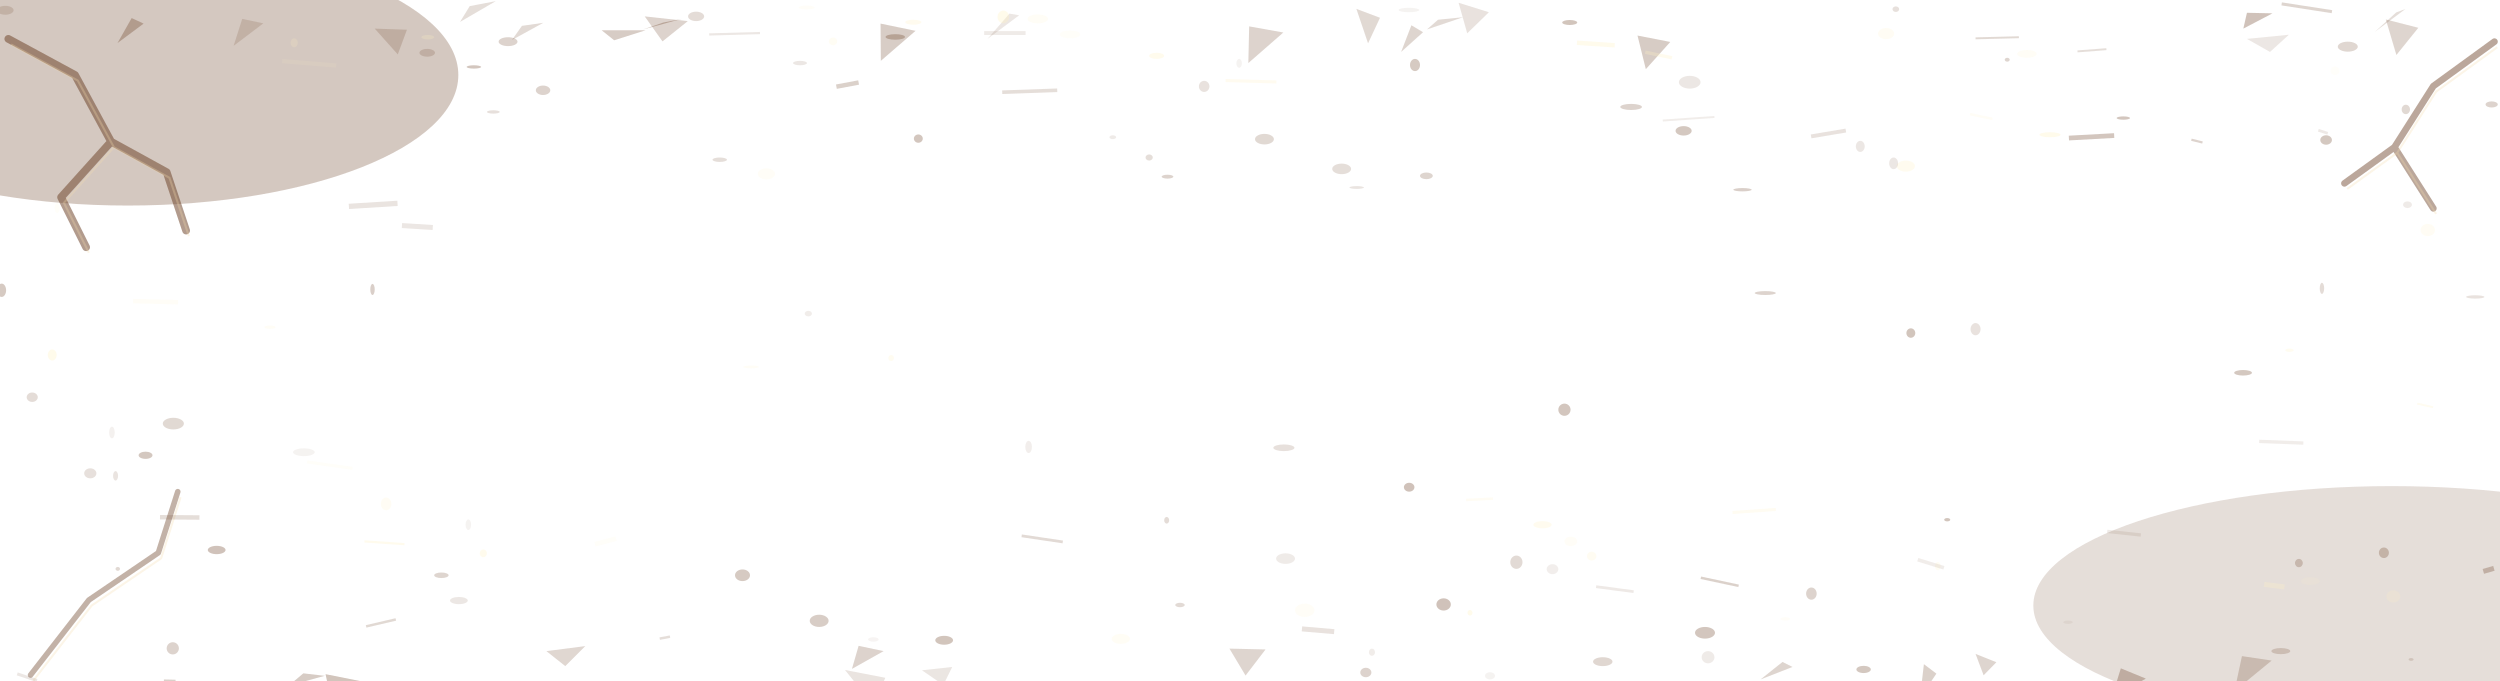
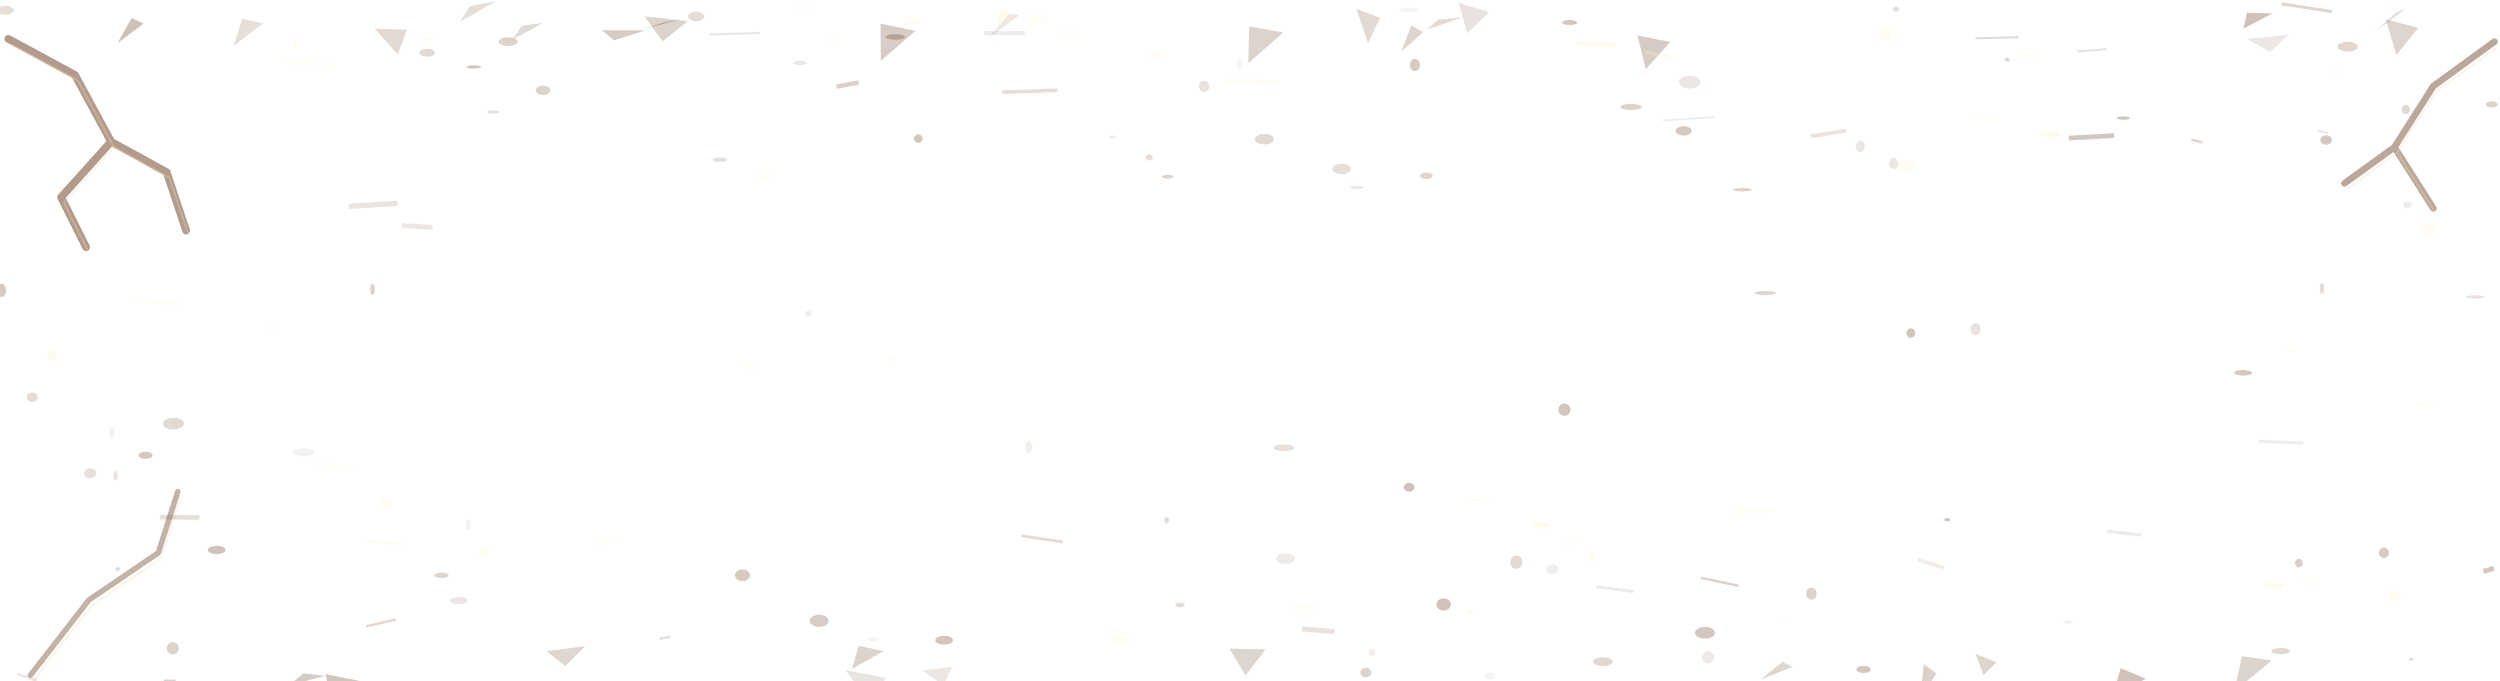
<svg xmlns="http://www.w3.org/2000/svg" width="900" height="245" viewBox="0 0 900 245" preserveAspectRatio="none">
  <g>
-     <ellipse cx="46" cy="27" rx="119" ry="47" fill="#70472d" opacity="0.3" />
-     <ellipse cx="861" cy="218" rx="129" ry="43" fill="#70472d" opacity="0.18" />
    <path d="M3 14 L27 27 L40 51 L60 62 L67 83 M40 51 L22 71 L31 89" fill="none" stroke="#70472d" stroke-width="2.8" stroke-linejoin="round" stroke-linecap="round" opacity="0.54" />
    <path d="M3 14 L27 27 L40 51 L60 62 L67 83 M40 51 L22 71 L31 89" fill="none" stroke="#f4dbae" stroke-width=".75" opacity=".29" transform="translate(1 2)" />
    <path d="M898 15 L876 31 L862 53 L844 66 M862 53 L876 75" fill="none" stroke="#70472d" stroke-width="2.4" stroke-linejoin="round" stroke-linecap="round" opacity="0.48" />
    <path d="M898 15 L876 31 L862 53 L844 66 M862 53 L876 75" fill="none" stroke="#f4dbae" stroke-width=".75" opacity=".29" transform="translate(1 2)" />
    <path d="M11 243 L32 216 L57 199 L64 177" fill="none" stroke="#70472d" stroke-width="2.0" stroke-linejoin="round" stroke-linecap="round" opacity="0.42" />
    <path d="M11 243 L32 216 L57 199 L64 177" fill="none" stroke="#f4dbae" stroke-width=".75" opacity=".29" transform="translate(1 2)" />
  </g>
  <g>
    <path d="M232.1 5.9 l15.5 1.7 l-9.1 7.3Z" fill="#70472d" opacity="0.24" />
    <path d="M47.4 6.5 l4.3 2.0 l-9.4 7.0Z" fill="#70472d" opacity="0.34" />
    <path d="M808.9 14.0 l15.1 -1.5 l-6.8 6.2Z" fill="#70472d" opacity="0.13" />
    <path d="M216.6 10.9 l15.8 0.0 l-11.3 3.6Z" fill="#70472d" opacity="0.28" />
    <path d="M331.9 241.3 l10.9 -1.2 l-3.2 6.5Z" fill="#70472d" opacity="0.14" />
    <path d="M442.6 233.5 l13.0 0.3 l-7.2 9.4Z" fill="#70472d" opacity="0.23" />
    <path d="M109.2 242.4 l7.7 0.9 l-12.9 3.5Z" fill="#70472d" opacity="0.28" />
    <path d="M692.6 239.1 l4.5 3.4 l-5.9 8.8Z" fill="#70472d" opacity="0.25" />
    <path d="M862.6 4.5 l3.4 -1.3 l-11.1 8.3Z" fill="#70472d" opacity="0.18" />
    <path d="M488.3 3.2 l8.5 3.2 l-4.3 9.2Z" fill="#70472d" opacity="0.21" />
    <path d="M309.1 232.5 l9.0 1.9 l-11.4 6.4Z" fill="#70472d" opacity="0.24" />
    <path d="M87.2 6.8 l7.6 1.6 l-10.7 8.1Z" fill="#70472d" opacity="0.18" />
    <path d="M641.7 238.3 l3.6 1.8 l-11.5 4.5Z" fill="#70472d" opacity="0.23" />
    <path d="M763.5 240.6 l9.0 3.7 l-12.3 6.9Z" fill="#70472d" opacity="0.33" />
    <path d="M711.2 235.4 l7.5 3.0 l-4.6 4.7Z" fill="#70472d" opacity="0.23" />
    <path d="M589.5 12.8 l11.8 2.3 l-8.8 9.8Z" fill="#70472d" opacity="0.28" />
    <path d="M807.1 236.2 l10.7 1.6 l-13.4 11.0Z" fill="#70472d" opacity="0.24" />
    <path d="M117.2 242.7 l15.0 3.0 l-13.0 6.4Z" fill="#70472d" opacity="0.32" />
    <path d="M238.8 8.1 l6.6 -1.3 l-13.9 3.8Z" fill="#70472d" opacity="0.33" />
    <path d="M858.9 7.0 l11.7 3.0 l-7.9 9.8Z" fill="#70472d" opacity="0.23" />
    <path d="M317.0 8.5 l12.6 2.6 l-12.5 10.8Z" fill="#70472d" opacity="0.27" />
    <path d="M169.1 2.2 l9.4 -1.8 l-12.9 7.5Z" fill="#70472d" opacity="0.18" />
    <path d="M134.9 10.3 l11.6 0.4 l-3.3 8.9Z" fill="#70472d" opacity="0.21" />
    <path d="M525.1 1.0 l10.9 3.4 l-7.8 7.6Z" fill="#70472d" opacity="0.16" />
    <path d="M449.7 9.5 l12.3 2.2 l-12.6 11.0Z" fill="#70472d" opacity="0.24" />
    <path d="M808.9 4.6 l9.2 0.2 l-10.5 5.5Z" fill="#70472d" opacity="0.33" />
    <path d="M363.4 4.9 l3.5 0.6 l-11.4 8.5Z" fill="#70472d" opacity="0.13" />
    <path d="M187.9 9.3 l7.7 -1.1 l-11.3 6.2Z" fill="#70472d" opacity="0.20" />
    <path d="M304.2 241.2 l14.5 2.8 l-4.2 10.0Z" fill="#70472d" opacity="0.15" />
    <path d="M196.7 234.4 l14.0 -1.8 l-7.2 7.2Z" fill="#70472d" opacity="0.22" />
    <path d="M508.1 9.1 l4.2 2.5 l-7.9 7.1Z" fill="#70472d" opacity="0.23" />
    <path d="M517.7 7.1 l9.0 -0.9 l-13.0 4.4Z" fill="#70472d" opacity="0.20" />
  </g>
  <g>
    <ellipse cx="299.9" cy="14.9" rx="1.5" ry="1.4" fill="#fff1c0" opacity="0.17" />
    <ellipse cx="97.2" cy="117.8" rx="2.0" ry="0.6" fill="#fff1c0" opacity="0.15" />
    <ellipse cx="608.3" cy="29.6" rx="3.9" ry="2.3" fill="#70472d" opacity="0.13" />
    <ellipse cx="328.8" cy="8.0" rx="2.9" ry="0.9" fill="#fff1c0" opacity="0.26" />
    <ellipse cx="764.4" cy="42.5" rx="2.4" ry="0.6" fill="#70472d" opacity="0.31" />
    <ellipse cx="513.5" cy="63.3" rx="2.3" ry="1.2" fill="#70472d" opacity="0.23" />
    <ellipse cx="577.0" cy="238.2" rx="3.5" ry="1.6" fill="#70472d" opacity="0.22" />
    <ellipse cx="613.8" cy="227.8" rx="3.6" ry="2.1" fill="#70472d" opacity="0.31" />
    <ellipse cx="507.2" cy="3.6" rx="3.7" ry="0.8" fill="#70472d" opacity="0.07" />
    <ellipse cx="697.6" cy="203.8" rx="1.0" ry="1.5" fill="#fff1c0" opacity="0.17" />
    <ellipse cx="314.4" cy="230.2" rx="1.9" ry="0.8" fill="#70472d" opacity="0.06" />
    <ellipse cx="400.6" cy="49.4" rx="1.2" ry="0.7" fill="#70472d" opacity="0.11" />
    <ellipse cx="11.6" cy="143.0" rx="2.0" ry="1.7" fill="#70472d" opacity="0.19" />
    <ellipse cx="558.9" cy="204.9" rx="2.1" ry="1.8" fill="#70472d" opacity="0.09" />
    <ellipse cx="831.7" cy="209.2" rx="3.4" ry="1.4" fill="#fff1c0" opacity="0.10" />
    <ellipse cx="267.3" cy="207.1" rx="2.7" ry="2.1" fill="#70472d" opacity="0.29" />
    <ellipse cx="827.6" cy="202.7" rx="1.4" ry="1.5" fill="#70472d" opacity="0.26" />
    <ellipse cx="416.4" cy="20.1" rx="2.7" ry="1.1" fill="#fff1c0" opacity="0.29" />
    <ellipse cx="729.7" cy="19.4" rx="3.5" ry="1.4" fill="#fff1c0" opacity="0.15" />
    <ellipse cx="573.0" cy="200.2" rx="1.7" ry="1.6" fill="#fff1c0" opacity="0.20" />
    <ellipse cx="679.0" cy="12.1" rx="2.9" ry="2.0" fill="#fff1c0" opacity="0.18" />
    <ellipse cx="652.1" cy="213.7" rx="1.9" ry="2.2" fill="#70472d" opacity="0.24" />
    <ellipse cx="807.5" cy="134.2" rx="3.2" ry="1.0" fill="#70472d" opacity="0.30" />
    <ellipse cx="32.5" cy="170.4" rx="2.2" ry="1.8" fill="#70472d" opacity="0.17" />
    <ellipse cx="373.6" cy="6.8" rx="3.7" ry="1.6" fill="#fff1c0" opacity="0.15" />
    <ellipse cx="168.6" cy="188.9" rx="1.0" ry="1.9" fill="#70472d" opacity="0.07" />
    <ellipse cx="62.2" cy="233.4" rx="2.2" ry="2.2" fill="#70472d" opacity="0.24" />
    <ellipse cx="670.9" cy="241.0" rx="2.6" ry="1.3" fill="#70472d" opacity="0.30" />
    <ellipse cx="587.2" cy="38.5" rx="3.9" ry="1.1" fill="#70472d" opacity="0.24" />
    <ellipse cx="40.3" cy="155.7" rx="1.0" ry="2.1" fill="#70472d" opacity="0.08" />
    <ellipse cx="420.0" cy="187.3" rx="0.9" ry="1.2" fill="#70472d" opacity="0.19" />
    <ellipse cx="483.0" cy="60.8" rx="3.4" ry="1.9" fill="#70472d" opacity="0.18" />
    <ellipse cx="627.3" cy="68.3" rx="3.3" ry="0.6" fill="#70472d" opacity="0.26" />
    <ellipse cx="821.1" cy="234.4" rx="3.4" ry="1.1" fill="#70472d" opacity="0.22" />
    <ellipse cx="403.5" cy="230.0" rx="3.3" ry="1.8" fill="#fff1c0" opacity="0.16" />
    <ellipse cx="105.9" cy="15.4" rx="1.3" ry="1.6" fill="#fff1c0" opacity="0.18" />
    <ellipse cx="275.9" cy="62.6" rx="3.1" ry="2.0" fill="#fff1c0" opacity="0.13" />
    <ellipse cx="507.3" cy="175.4" rx="1.9" ry="1.6" fill="#70472d" opacity="0.33" />
    <ellipse cx="385.2" cy="12.4" rx="3.7" ry="1.4" fill="#fff1c0" opacity="0.09" />
    <ellipse cx="858.2" cy="199.0" rx="1.8" ry="1.9" fill="#70472d" opacity="0.29" />
    <ellipse cx="837.4" cy="50.4" rx="2.1" ry="1.7" fill="#70472d" opacity="0.30" />
    <ellipse cx="177.6" cy="40.3" rx="2.3" ry="0.6" fill="#70472d" opacity="0.17" />
    <ellipse cx="669.7" cy="52.7" rx="1.6" ry="2.0" fill="#70472d" opacity="0.13" />
    <ellipse cx="109.4" cy="162.8" rx="3.9" ry="1.4" fill="#70472d" opacity="0.07" />
    <ellipse cx="529.2" cy="220.6" rx="0.9" ry="1.0" fill="#fff1c0" opacity="0.32" />
    <ellipse cx="420.3" cy="63.6" rx="2.1" ry="0.7" fill="#70472d" opacity="0.24" />
    <ellipse cx="1.9" cy="3.7" rx="3.0" ry="1.6" fill="#70472d" opacity="0.18" />
    <ellipse cx="891.1" cy="106.9" rx="3.3" ry="0.6" fill="#70472d" opacity="0.16" />
    <ellipse cx="635.5" cy="105.5" rx="3.8" ry="0.7" fill="#70472d" opacity="0.24" />
    <ellipse cx="78.0" cy="198.0" rx="3.2" ry="1.5" fill="#70472d" opacity="0.33" />
    <ellipse cx="361.2" cy="6.1" rx="2.1" ry="2.3" fill="#fff1c0" opacity="0.31" />
    <ellipse cx="861.6" cy="214.7" rx="2.5" ry="2.2" fill="#fff1c0" opacity="0.18" />
    <ellipse cx="154.0" cy="13.4" rx="2.3" ry="0.8" fill="#fff1c0" opacity="0.22" />
    <ellipse cx="866.1" cy="39.4" rx="1.5" ry="1.7" fill="#70472d" opacity="0.21" />
    <ellipse cx="291.0" cy="112.9" rx="1.3" ry="1.0" fill="#70472d" opacity="0.10" />
    <ellipse cx="874.0" cy="82.8" rx="2.6" ry="2.2" fill="#fff1c0" opacity="0.18" />
    <ellipse cx="555.3" cy="188.9" rx="3.3" ry="1.3" fill="#fff1c0" opacity="0.26" />
    <ellipse cx="259.1" cy="57.5" rx="2.6" ry="0.8" fill="#70472d" opacity="0.18" />
    <ellipse cx="606.1" cy="47.1" rx="2.9" ry="1.7" fill="#70472d" opacity="0.30" />
    <ellipse cx="250.6" cy="5.9" rx="2.9" ry="1.7" fill="#70472d" opacity="0.19" />
    <ellipse cx="462.2" cy="161.2" rx="3.8" ry="1.2" fill="#70472d" opacity="0.17" />
    <ellipse cx="153.8" cy="19.0" rx="2.8" ry="1.4" fill="#70472d" opacity="0.20" />
    <ellipse cx="52.4" cy="163.9" rx="2.5" ry="1.3" fill="#70472d" opacity="0.30" />
    <ellipse cx="330.6" cy="49.9" rx="1.6" ry="1.5" fill="#70472d" opacity="0.31" />
    <ellipse cx="682.5" cy="3.3" rx="1.2" ry="1.0" fill="#70472d" opacity="0.17" />
    <ellipse cx="294.9" cy="223.5" rx="3.4" ry="2.2" fill="#70472d" opacity="0.27" />
    <ellipse cx="41.6" cy="171.3" rx="0.9" ry="1.7" fill="#70472d" opacity="0.15" />
    <ellipse cx="866.7" cy="73.7" rx="1.6" ry="1.2" fill="#70472d" opacity="0.11" />
    <ellipse cx="195.5" cy="32.5" rx="2.6" ry="1.7" fill="#70472d" opacity="0.24" />
    <ellipse cx="868.0" cy="237.4" rx="0.9" ry="0.5" fill="#70472d" opacity="0.18" />
    <ellipse cx="565.1" cy="8.1" rx="2.7" ry="0.9" fill="#70472d" opacity="0.32" />
    <ellipse cx="288.0" cy="22.7" rx="2.5" ry="0.8" fill="#70472d" opacity="0.13" />
    <ellipse cx="0.6" cy="104.5" rx="1.6" ry="2.4" fill="#70472d" opacity="0.29" />
    <ellipse cx="565.5" cy="194.9" rx="2.3" ry="1.7" fill="#fff1c0" opacity="0.13" />
    <ellipse cx="536.4" cy="243.3" rx="1.8" ry="1.3" fill="#70472d" opacity="0.07" />
    <ellipse cx="20.6" cy="74.9" rx="0.9" ry="1.8" fill="#fff1c0" opacity="0.10" />
    <ellipse cx="744.5" cy="224.0" rx="1.7" ry="0.6" fill="#70472d" opacity="0.07" />
    <ellipse cx="446.1" cy="22.8" rx="1.0" ry="1.6" fill="#70472d" opacity="0.07" />
    <ellipse cx="701.0" cy="187.1" rx="1.1" ry="0.6" fill="#70472d" opacity="0.32" />
    <ellipse cx="687.9" cy="119.9" rx="1.6" ry="1.7" fill="#70472d" opacity="0.32" />
    <ellipse cx="840.6" cy="25.5" rx="1.6" ry="1.5" fill="#fff1c0" opacity="0.08" />
    <ellipse cx="835.9" cy="103.8" rx="0.8" ry="2.0" fill="#70472d" opacity="0.19" />
    <ellipse cx="18.8" cy="127.8" rx="1.6" ry="2.0" fill="#fff1c0" opacity="0.31" />
    <ellipse cx="686.1" cy="59.8" rx="3.3" ry="2.0" fill="#fff1c0" opacity="0.25" />
    <ellipse cx="339.9" cy="230.5" rx="3.2" ry="1.6" fill="#70472d" opacity="0.32" />
    <ellipse cx="165.2" cy="216.2" rx="3.2" ry="1.3" fill="#70472d" opacity="0.13" />
    <ellipse cx="62.4" cy="152.5" rx="3.8" ry="2.1" fill="#70472d" opacity="0.21" />
    <ellipse cx="290.4" cy="2.7" rx="2.9" ry="0.7" fill="#fff1c0" opacity="0.12" />
    <ellipse cx="519.7" cy="217.6" rx="2.6" ry="2.2" fill="#70472d" opacity="0.33" />
    <ellipse cx="897.0" cy="37.6" rx="2.2" ry="1.1" fill="#70472d" opacity="0.24" />
    <ellipse cx="170.6" cy="24.1" rx="2.6" ry="0.6" fill="#70472d" opacity="0.31" />
    <ellipse cx="134.1" cy="104.2" rx="0.8" ry="2.0" fill="#70472d" opacity="0.26" />
    <ellipse cx="722.6" cy="21.5" rx="0.9" ry="0.7" fill="#70472d" opacity="0.23" />
    <ellipse cx="433.5" cy="31.1" rx="1.9" ry="2.0" fill="#70472d" opacity="0.16" />
    <ellipse cx="545.9" cy="202.4" rx="2.2" ry="2.4" fill="#70472d" opacity="0.20" />
    <ellipse cx="322.3" cy="13.3" rx="3.5" ry="1.0" fill="#70472d" opacity="0.32" />
    <ellipse cx="370.3" cy="160.9" rx="1.2" ry="2.2" fill="#70472d" opacity="0.09" />
    <ellipse cx="681.7" cy="58.8" rx="1.6" ry="2.1" fill="#70472d" opacity="0.13" />
    <ellipse cx="42.4" cy="204.8" rx="0.8" ry="0.7" fill="#70472d" opacity="0.21" />
    <ellipse cx="174.0" cy="199.2" rx="1.3" ry="1.4" fill="#fff1c0" opacity="0.28" />
    <ellipse cx="509.4" cy="23.4" rx="1.8" ry="2.2" fill="#70472d" opacity="0.29" />
    <ellipse cx="469.7" cy="219.7" rx="3.5" ry="2.4" fill="#fff1c0" opacity="0.13" />
    <ellipse cx="158.9" cy="207.1" rx="2.6" ry="1.0" fill="#70472d" opacity="0.23" />
    <ellipse cx="491.7" cy="242.1" rx="2.0" ry="1.7" fill="#70472d" opacity="0.24" />
    <ellipse cx="455.2" cy="50.1" rx="3.4" ry="1.9" fill="#70472d" opacity="0.21" />
    <ellipse cx="824.2" cy="126.1" rx="1.5" ry="0.6" fill="#fff1c0" opacity="0.24" />
    <ellipse cx="413.7" cy="56.7" rx="1.3" ry="1.1" fill="#70472d" opacity="0.18" />
    <ellipse cx="424.8" cy="217.8" rx="1.7" ry="0.8" fill="#70472d" opacity="0.20" />
    <ellipse cx="738.0" cy="48.5" rx="3.8" ry="0.9" fill="#fff1c0" opacity="0.32" />
    <ellipse cx="182.9" cy="15.0" rx="3.4" ry="1.6" fill="#70472d" opacity="0.24" />
    <ellipse cx="493.9" cy="234.8" rx="1.1" ry="1.3" fill="#70472d" opacity="0.10" />
    <ellipse cx="139.0" cy="181.4" rx="1.9" ry="2.3" fill="#fff1c0" opacity="0.18" />
    <ellipse cx="845.2" cy="16.8" rx="3.6" ry="1.8" fill="#70472d" opacity="0.22" />
    <ellipse cx="270.4" cy="132.1" rx="2.8" ry="0.5" fill="#fff1c0" opacity="0.15" />
    <ellipse cx="642.7" cy="222.8" rx="1.7" ry="0.6" fill="#fff1c0" opacity="0.12" />
    <ellipse cx="320.8" cy="128.9" rx="1.0" ry="1.1" fill="#fff1c0" opacity="0.23" />
    <ellipse cx="711.2" cy="118.5" rx="1.8" ry="2.2" fill="#70472d" opacity="0.16" />
    <ellipse cx="563.2" cy="147.5" rx="2.2" ry="2.2" fill="#70472d" opacity="0.31" />
    <ellipse cx="614.9" cy="236.6" rx="2.3" ry="2.2" fill="#70472d" opacity="0.11" />
    <ellipse cx="488.4" cy="67.5" rx="2.6" ry="0.5" fill="#70472d" opacity="0.15" />
    <ellipse cx="462.8" cy="201.1" rx="3.4" ry="1.9" fill="#70472d" opacity="0.11" />
  </g>
  <g>
    <path d="M894.0 205.7 l3.8 -1.1" fill="none" stroke="#70472d" stroke-width="1.8" opacity="0.31" />
    <path d="M468.7 226.4 l11.6 1.0" fill="none" stroke="#70472d" stroke-width="1.8" opacity="0.16" />
    <path d="M301.1 31.2 l8.0 -1.5" fill="none" stroke="#70472d" stroke-width="1.6" opacity="0.25" />
    <path d="M574.6 211.2 l13.5 1.8" fill="none" stroke="#70472d" stroke-width="1.0" opacity="0.12" />
    <path d="M131.8 225.5 l10.7 -2.5" fill="none" stroke="#70472d" stroke-width="0.9" opacity="0.21" />
    <path d="M592.3 18.8 l9.6 2.0" fill="none" stroke="#fff1c3" stroke-width="1.2" opacity="0.28" />
    <path d="M441.2 29.0 l18.3 0.5" fill="none" stroke="#fff1c3" stroke-width="1.1" opacity="0.25" />
    <path d="M690.4 201.5 l9.4 2.9" fill="none" stroke="#70472d" stroke-width="1.3" opacity="0.10" />
    <path d="M354.3 11.9 l14.9 0.0" fill="none" stroke="#70472d" stroke-width="1.4" opacity="0.11" />
    <path d="M870.2 145.3 l5.7 1.3" fill="none" stroke="#fff1c3" stroke-width="0.7" opacity="0.24" />
    <path d="M367.8 192.9 l14.8 2.2" fill="none" stroke="#70472d" stroke-width="1.0" opacity="0.20" />
    <path d="M821.4 1.4 l18.1 2.8" fill="none" stroke="#70472d" stroke-width="1.1" opacity="0.23" />
    <path d="M237.5 229.9 l3.7 -0.7" fill="none" stroke="#70472d" stroke-width="0.9" opacity="0.18" />
    <path d="M214.2 195.9 l7.6 -2.0" fill="none" stroke="#fff1c3" stroke-width="1.7" opacity="0.10" />
    <path d="M567.7 15.4 l13.6 0.9" fill="none" stroke="#fff1c3" stroke-width="1.6" opacity="0.31" />
    <path d="M815.1 210.4 l7.3 0.9" fill="none" stroke="#fff1c3" stroke-width="1.8" opacity="0.28" />
    <path d="M59.0 245.0 l4.2 0.1" fill="none" stroke="#70472d" stroke-width="0.8" opacity="0.25" />
    <path d="M101.6 22.0 l19.4 1.6" fill="none" stroke="#fff1c3" stroke-width="1.5" opacity="0.10" />
    <path d="M110.5 166.3 l16.4 2.3" fill="none" stroke="#fff1c3" stroke-width="1.1" opacity="0.10" />
    <path d="M144.7 81.2 l11.1 0.7" fill="none" stroke="#70472d" stroke-width="1.8" opacity="0.13" />
    <path d="M360.8 33.2 l19.8 -0.7" fill="none" stroke="#70472d" stroke-width="1.3" opacity="0.18" />
    <path d="M747.9 18.5 l10.4 -0.8" fill="none" stroke="#70472d" stroke-width="0.7" opacity="0.18" />
    <path d="M711.2 13.8 l15.6 -0.4" fill="none" stroke="#70472d" stroke-width="0.7" opacity="0.21" />
    <path d="M788.9 50.3 l4.0 1.0" fill="none" stroke="#70472d" stroke-width="0.8" opacity="0.24" />
    <path d="M709.2 41.1 l8.1 1.7" fill="none" stroke="#fff1c3" stroke-width="0.9" opacity="0.15" />
    <path d="M527.8 180.0 l9.7 -0.5" fill="none" stroke="#fff1c3" stroke-width="0.9" opacity="0.19" />
    <path d="M652.0 49.1 l12.5 -2.1" fill="none" stroke="#70472d" stroke-width="1.4" opacity="0.16" />
    <path d="M125.6 74.3 l17.5 -1.1" fill="none" stroke="#70472d" stroke-width="1.9" opacity="0.15" />
    <path d="M131.2 194.9 l14.4 1.0" fill="none" stroke="#fff1c3" stroke-width="0.8" opacity="0.30" />
    <path d="M813.3 158.9 l15.9 0.6" fill="none" stroke="#70472d" stroke-width="1.2" opacity="0.10" />
    <path d="M623.7 184.5 l15.6 -1.1" fill="none" stroke="#fff1c3" stroke-width="1.1" opacity="0.22" />
    <path d="M758.6 191.3 l12.1 1.3" fill="none" stroke="#70472d" stroke-width="1.2" opacity="0.11" />
    <path d="M744.8 49.7 l16.3 -0.9" fill="none" stroke="#70472d" stroke-width="1.7" opacity="0.31" />
    <path d="M47.9 108.4 l16.2 0.4" fill="none" stroke="#fff1c3" stroke-width="1.6" opacity="0.13" />
    <path d="M6.2 242.6 l7.1 2.4" fill="none" stroke="#70472d" stroke-width="1.1" opacity="0.13" />
    <path d="M57.6 186.2 l14.2 0.1" fill="none" stroke="#70472d" stroke-width="1.6" opacity="0.18" />
    <path d="M255.3 12.4 l18.3 -0.5" fill="none" stroke="#70472d" stroke-width="0.8" opacity="0.13" />
    <path d="M598.6 43.4 l18.6 -1.3" fill="none" stroke="#70472d" stroke-width="0.7" opacity="0.10" />
    <path d="M834.6 46.9 l3.4 1.1" fill="none" stroke="#70472d" stroke-width="1.0" opacity="0.12" />
    <path d="M612.3 208.0 l13.6 2.9" fill="none" stroke="#70472d" stroke-width="0.9" opacity="0.25" />
  </g>
</svg>
